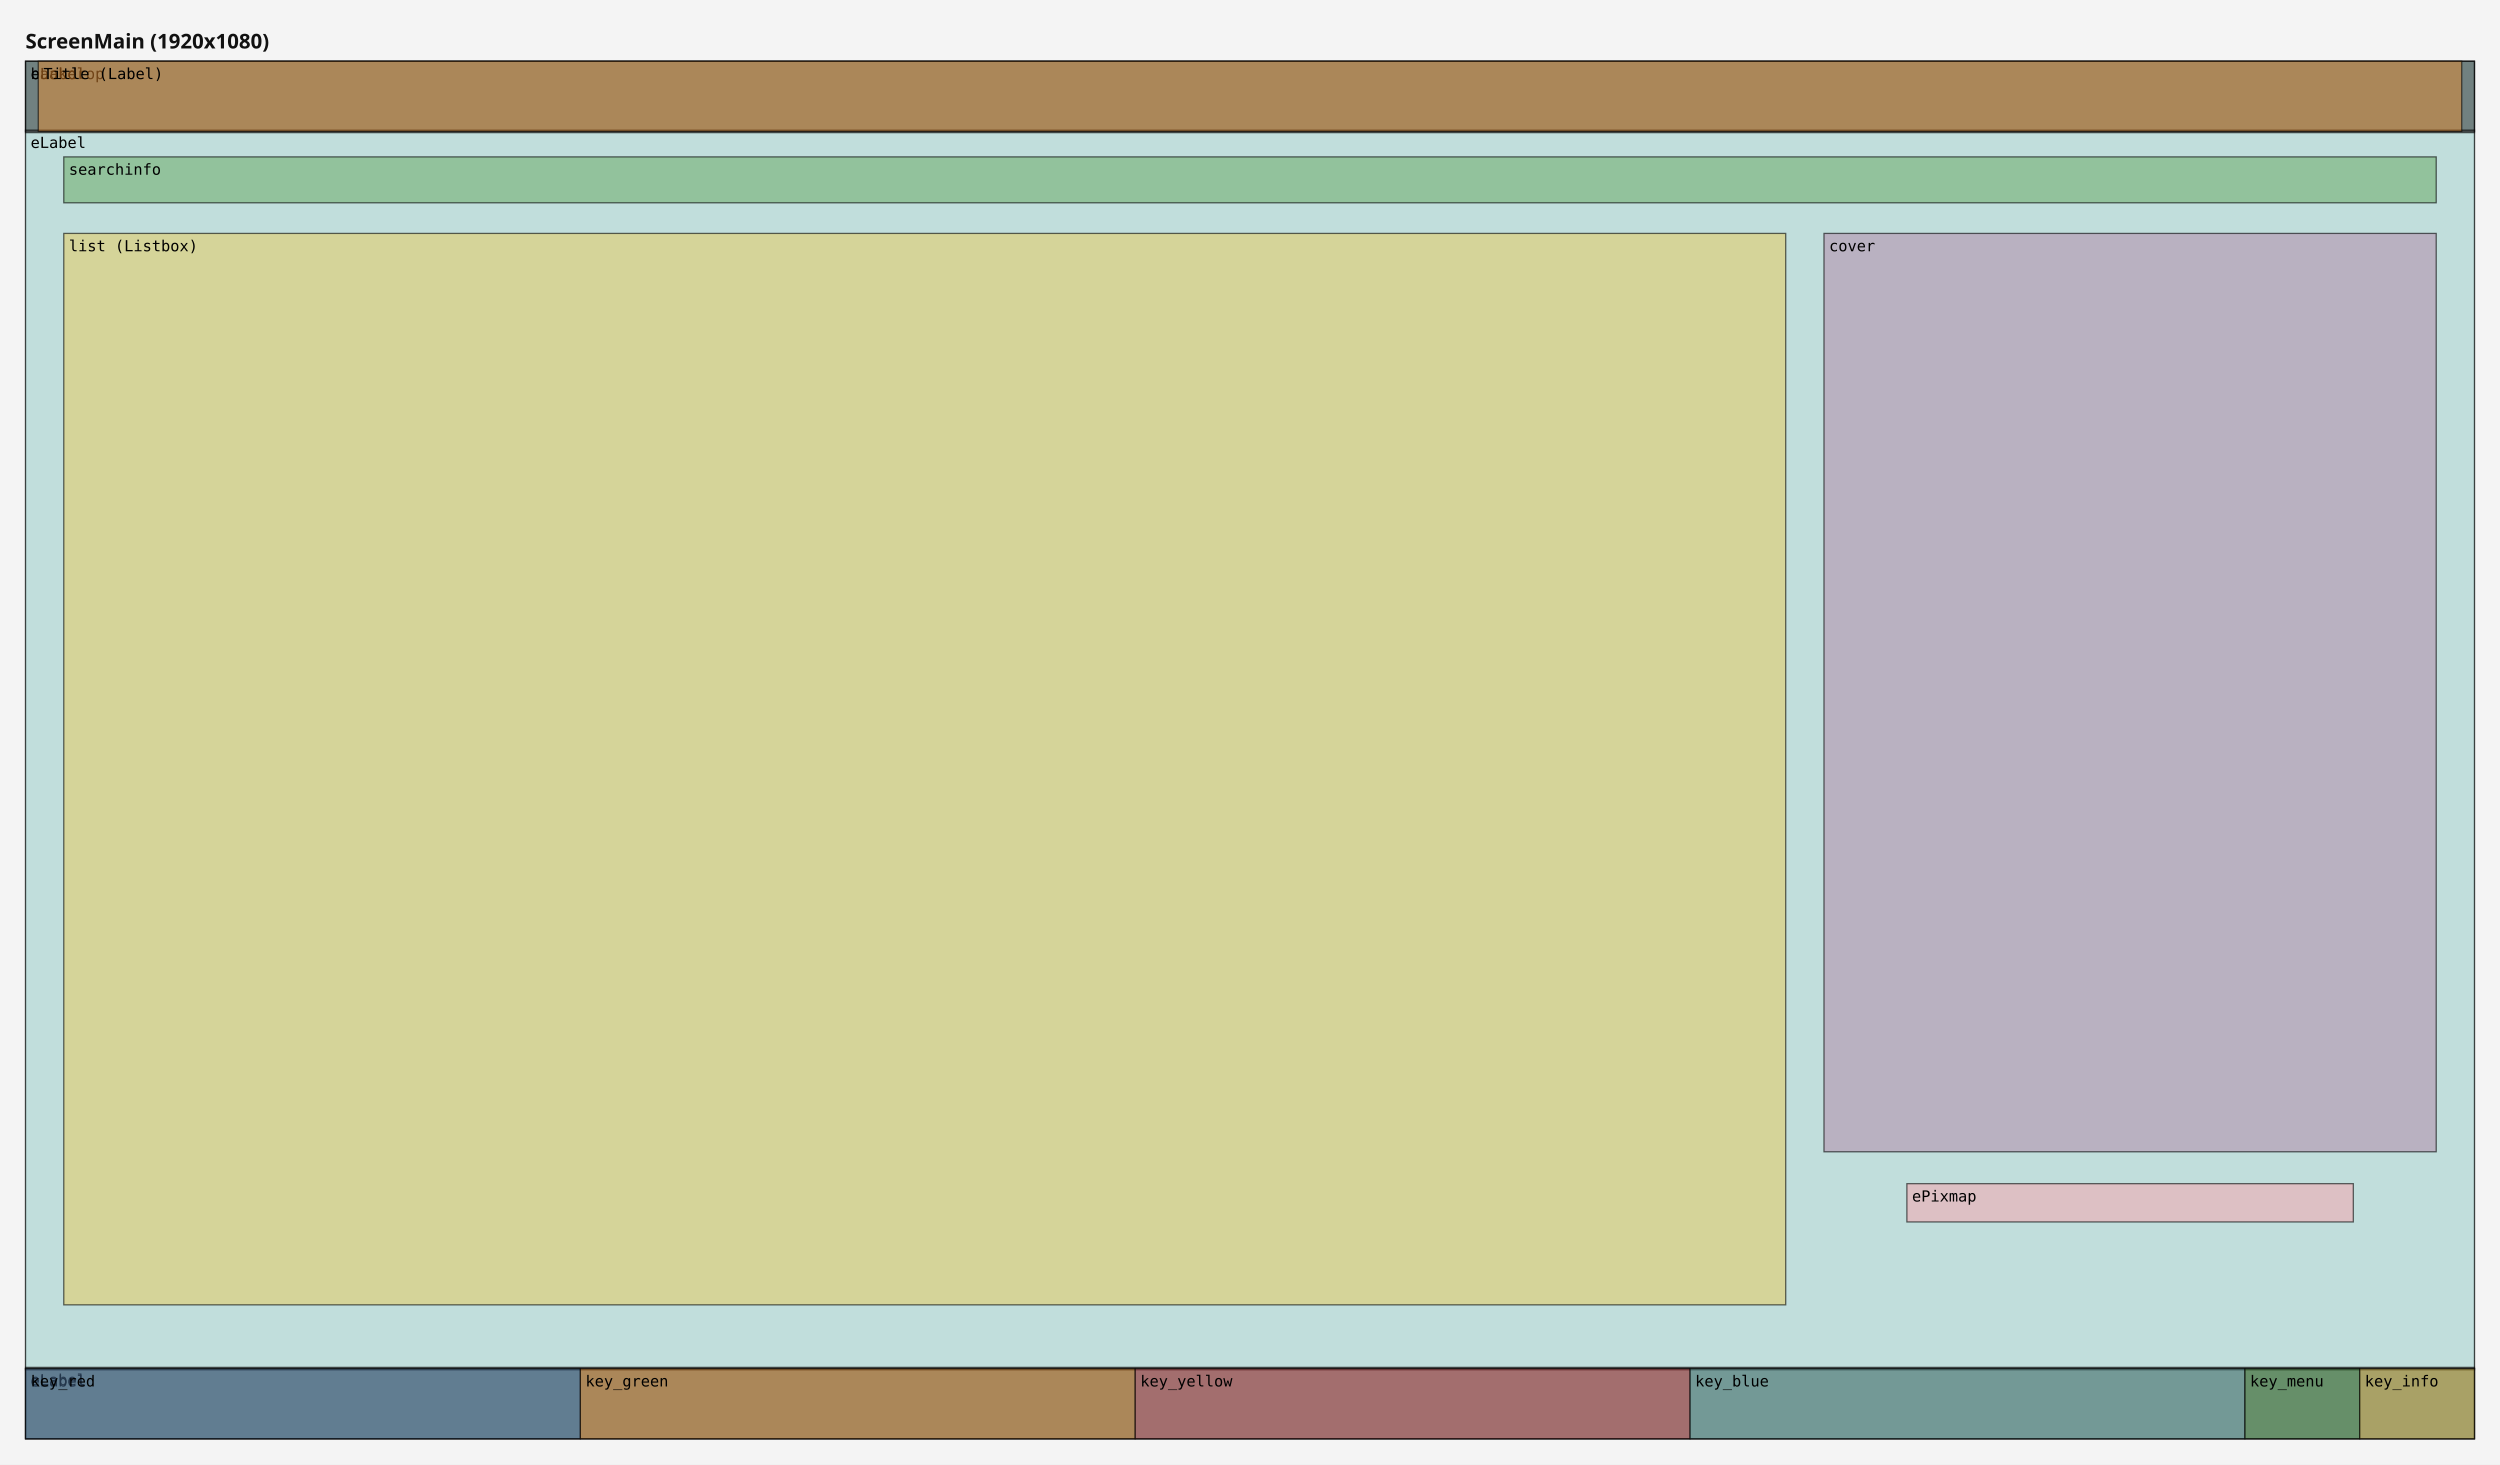
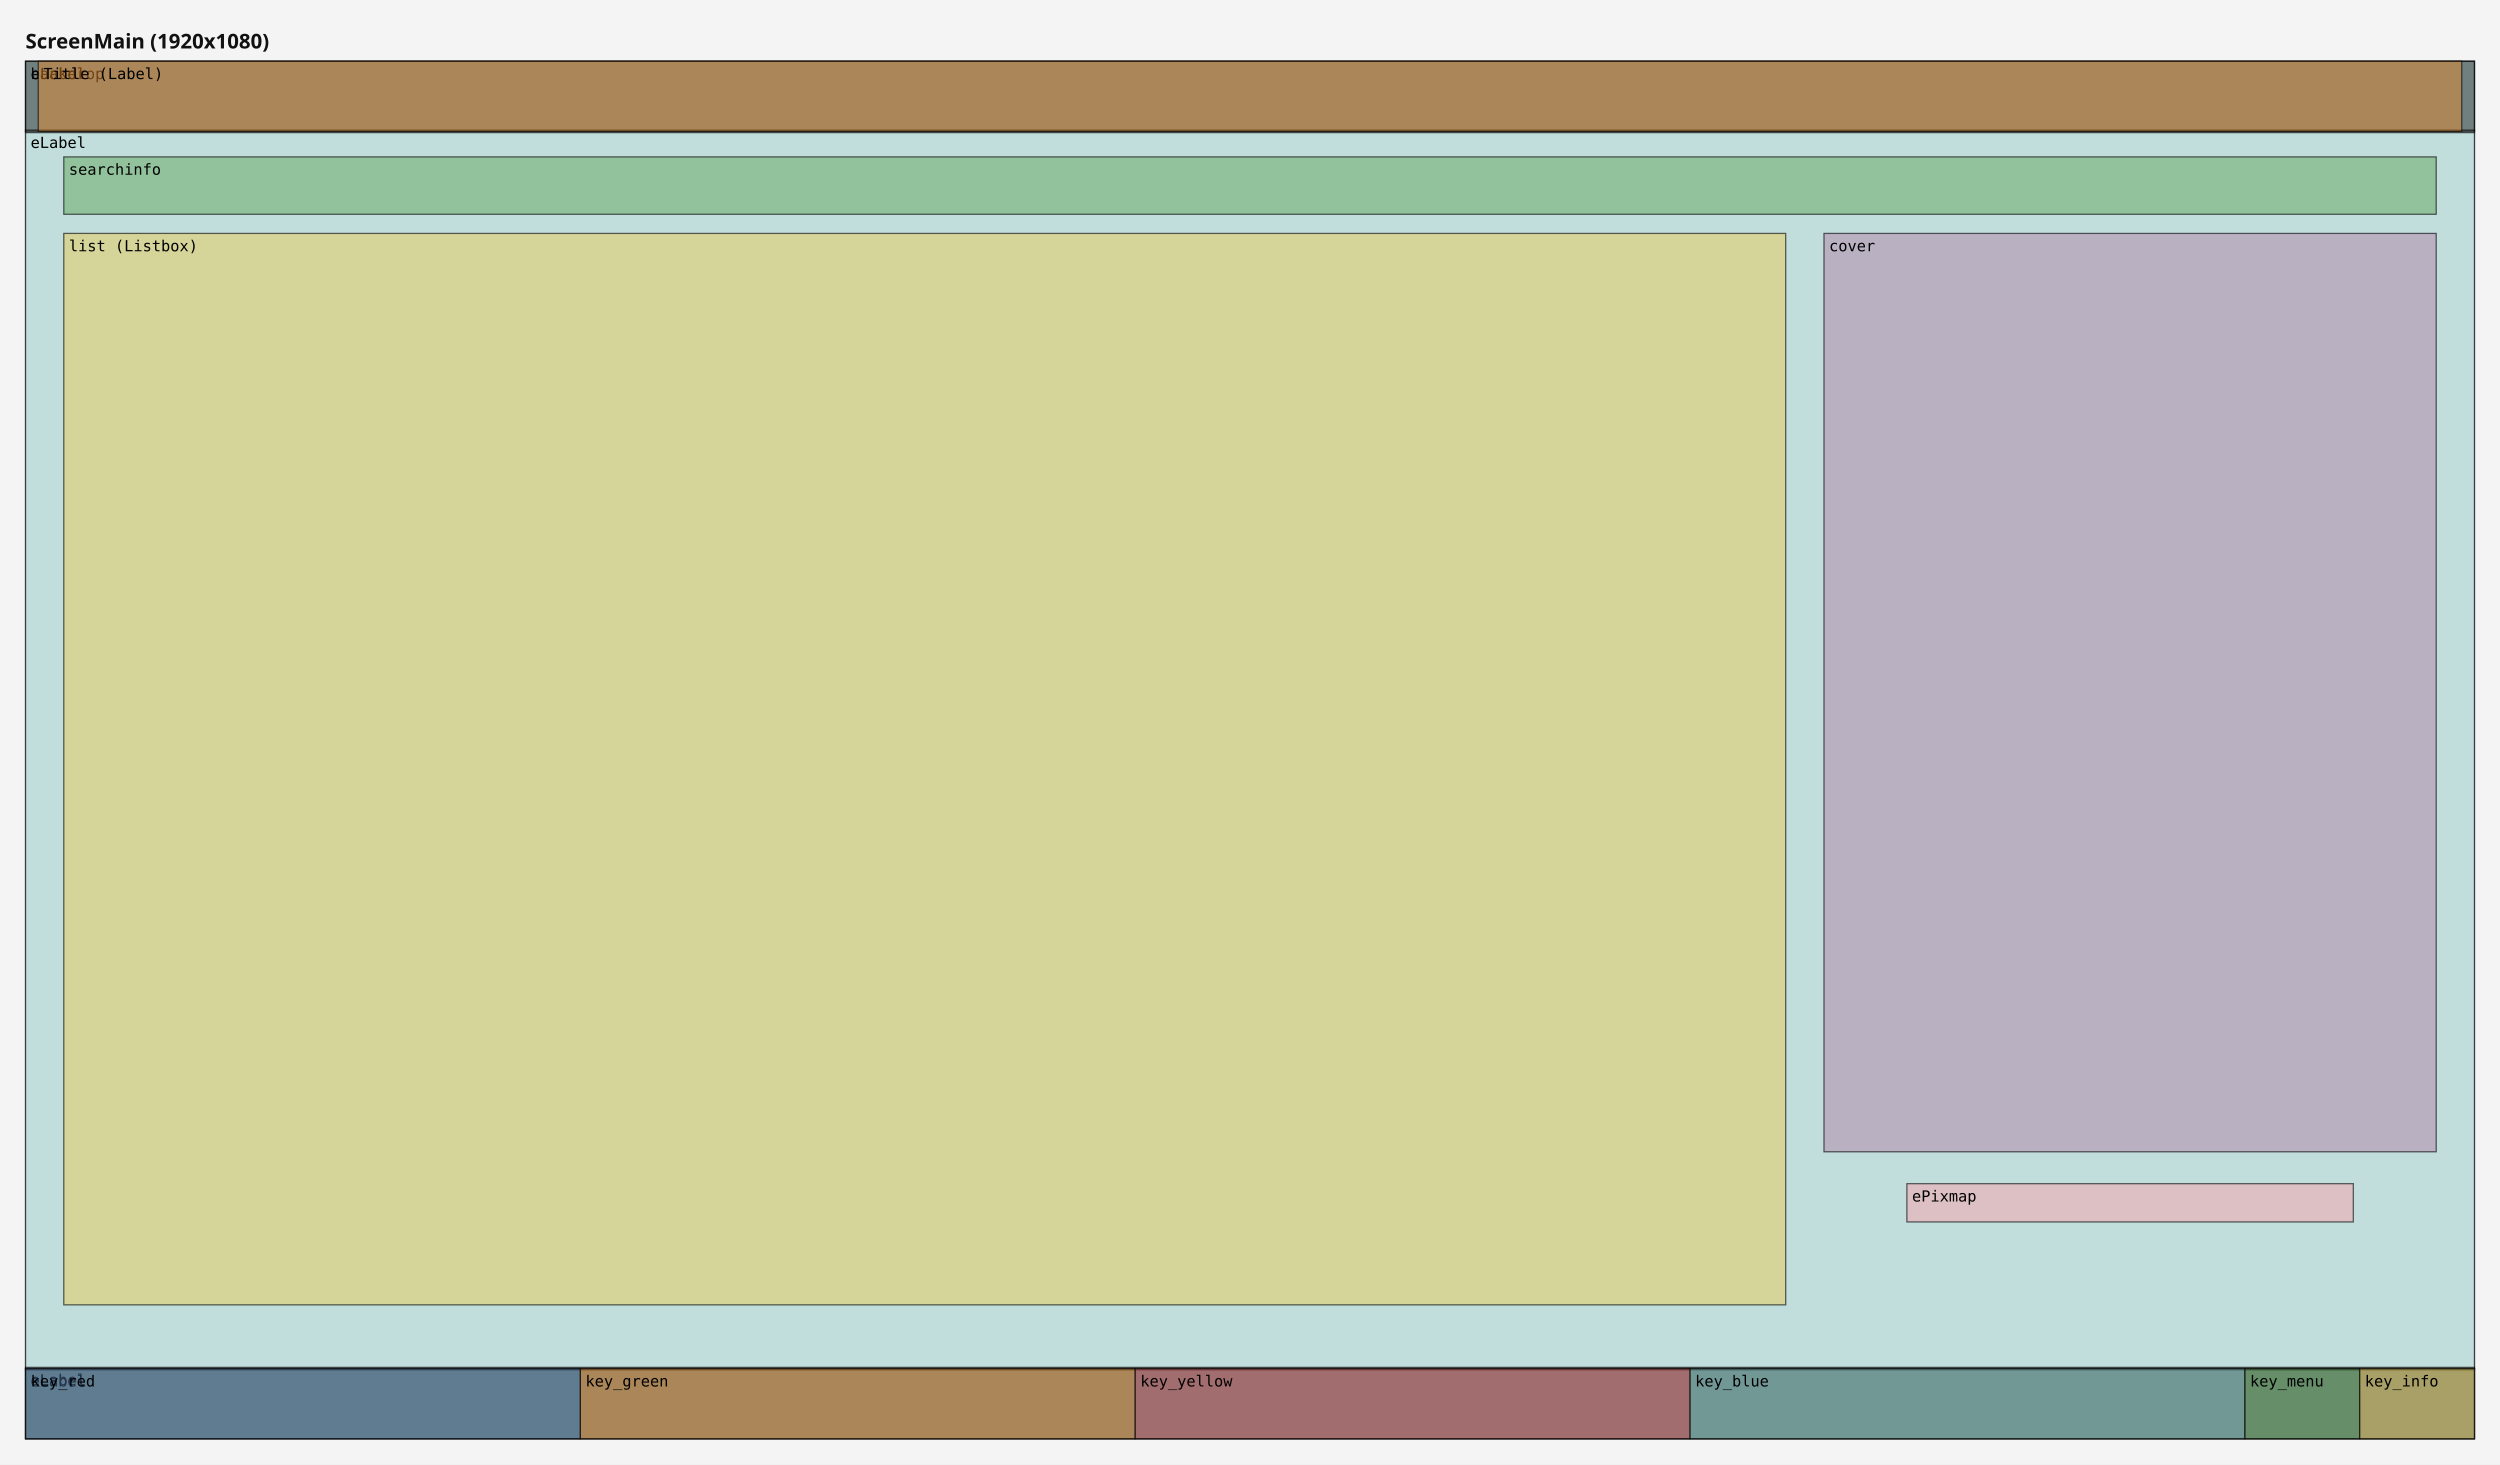
<svg xmlns="http://www.w3.org/2000/svg" width="1960" height="1148" viewBox="0 0 1960 1148">
  <rect x="0" y="0" width="1960" height="1148" fill="#f4f4f4" />
  <text x="20" y="38" font-family="sans-serif" font-size="16" font-weight="bold" fill="#111111">ScreenMain (1920x1080)</text>
  <g data-screen="0" transform="translate(20,48)">
    <rect x="0" y="0" width="1920" height="1080" fill="#ffffff" stroke="#999999" stroke-width="1" />
    <g>
      <rect data-ref="0:3" x="0" y="0" width="1920" height="1080" fill="#76b7b2" fill-opacity="0.45" stroke="#000000" stroke-opacity="0.6" stroke-width="1" />
      <text x="4" y="14" font-family="monospace" font-size="12" fill="#000000">backdrop</text>
    </g>
    <g>
-       <rect data-ref="0:0" x="0" y="0" width="1920" height="55" fill="#101010" fill-opacity="0.45" stroke="#000000" stroke-opacity="0.6" stroke-width="1" />
+       <rect data-ref="0:0" x="0" y="0" width="1920" height="55" fill="#0e0e0e" fill-opacity="0.45" stroke="#000000" stroke-opacity="0.6" stroke-width="1" />
      <text x="4" y="14" font-family="monospace" font-size="12" fill="#000000">eLabel</text>
    </g>
    <g>
-       <rect data-ref="0:2" x="0" y="54" width="1920" height="2" fill="#404040" fill-opacity="0.45" stroke="#000000" stroke-opacity="0.6" stroke-width="1" />
+       <rect data-ref="0:2" x="0" y="54" width="1920" height="2" fill="#424242" fill-opacity="0.45" stroke="#000000" stroke-opacity="0.6" stroke-width="1" />
      <text x="4" y="68" font-family="monospace" font-size="12" fill="#000000">eLabel</text>
    </g>
    <g>
-       <rect data-ref="0:4" x="30" y="75" width="1860" height="36" fill="#59a14f" fill-opacity="0.45" stroke="#000000" stroke-opacity="0.6" stroke-width="1" />
+       <rect data-ref="0:4" x="30" y="75" width="1860" height="45" fill="#59a14f" fill-opacity="0.45" stroke="#000000" stroke-opacity="0.6" stroke-width="1" />
      <text x="34" y="89" font-family="monospace" font-size="12" fill="#000000">searchinfo</text>
    </g>
    <g>
      <rect data-ref="0:5" x="30" y="135" width="1350" height="840" fill="#edc948" fill-opacity="0.45" stroke="#000000" stroke-opacity="0.6" stroke-width="1" />
      <text x="34" y="149" font-family="monospace" font-size="12" fill="#000000">list (Listbox)</text>
    </g>
    <g>
      <rect data-ref="0:6" x="1410" y="135" width="480" height="720" fill="#b07aa1" fill-opacity="0.45" stroke="#000000" stroke-opacity="0.6" stroke-width="1" />
      <text x="1414" y="149" font-family="monospace" font-size="12" fill="#000000">cover</text>
    </g>
    <g>
      <rect data-ref="0:7" x="1475" y="880" width="350" height="30" fill="#ff9da7" fill-opacity="0.45" stroke="#000000" stroke-opacity="0.6" stroke-width="1" />
      <text x="1479" y="894" font-family="monospace" font-size="12" fill="#000000">ePixmap</text>
    </g>
    <g>
-       <rect data-ref="0:8" x="0" y="1024" width="1920" height="2" fill="#404040" fill-opacity="0.45" stroke="#000000" stroke-opacity="0.6" stroke-width="1" />
+       <rect data-ref="0:8" x="0" y="1024" width="1920" height="2" fill="#424242" fill-opacity="0.45" stroke="#000000" stroke-opacity="0.6" stroke-width="1" />
      <text x="4" y="1038" font-family="monospace" font-size="12" fill="#000000">eLabel</text>
    </g>
    <g>
-       <rect data-ref="0:9" x="0" y="1025" width="1920" height="55" fill="#101010" fill-opacity="0.45" stroke="#000000" stroke-opacity="0.6" stroke-width="1" />
+       <rect data-ref="0:9" x="0" y="1025" width="1920" height="55" fill="#0e0e0e" fill-opacity="0.45" stroke="#000000" stroke-opacity="0.6" stroke-width="1" />
      <text x="4" y="1039" font-family="monospace" font-size="12" fill="#000000">eLabel</text>
    </g>
    <g>
      <rect data-ref="0:1" x="10" y="0" width="1900" height="55" fill="#f28e2b" fill-opacity="0.45" stroke="#000000" stroke-opacity="0.6" stroke-width="1" />
      <text x="14" y="14" font-family="monospace" font-size="12" fill="#000000">Title (Label)</text>
    </g>
    <g>
      <rect data-ref="0:10" x="0" y="1025" width="435" height="55" fill="#4e79a7" fill-opacity="0.45" stroke="#000000" stroke-opacity="0.6" stroke-width="1" />
      <text x="4" y="1039" font-family="monospace" font-size="12" fill="#000000">key_red</text>
    </g>
    <g>
      <rect data-ref="0:11" x="435" y="1025" width="435" height="55" fill="#f28e2b" fill-opacity="0.45" stroke="#000000" stroke-opacity="0.6" stroke-width="1" />
      <text x="439" y="1039" font-family="monospace" font-size="12" fill="#000000">key_green</text>
    </g>
    <g>
      <rect data-ref="0:12" x="870" y="1025" width="435" height="55" fill="#e15759" fill-opacity="0.45" stroke="#000000" stroke-opacity="0.6" stroke-width="1" />
      <text x="874" y="1039" font-family="monospace" font-size="12" fill="#000000">key_yellow</text>
    </g>
    <g>
      <rect data-ref="0:13" x="1305" y="1025" width="435" height="55" fill="#76b7b2" fill-opacity="0.45" stroke="#000000" stroke-opacity="0.6" stroke-width="1" />
      <text x="1309" y="1039" font-family="monospace" font-size="12" fill="#000000">key_blue</text>
    </g>
    <g>
      <rect data-ref="0:14" x="1740" y="1025" width="90" height="55" fill="#59a14f" fill-opacity="0.45" stroke="#000000" stroke-opacity="0.6" stroke-width="1" />
      <text x="1744" y="1039" font-family="monospace" font-size="12" fill="#000000">key_menu</text>
    </g>
    <g>
      <rect data-ref="0:15" x="1830" y="1025" width="90" height="55" fill="#edc948" fill-opacity="0.45" stroke="#000000" stroke-opacity="0.6" stroke-width="1" />
      <text x="1834" y="1039" font-family="monospace" font-size="12" fill="#000000">key_info</text>
    </g>
  </g>
</svg>
